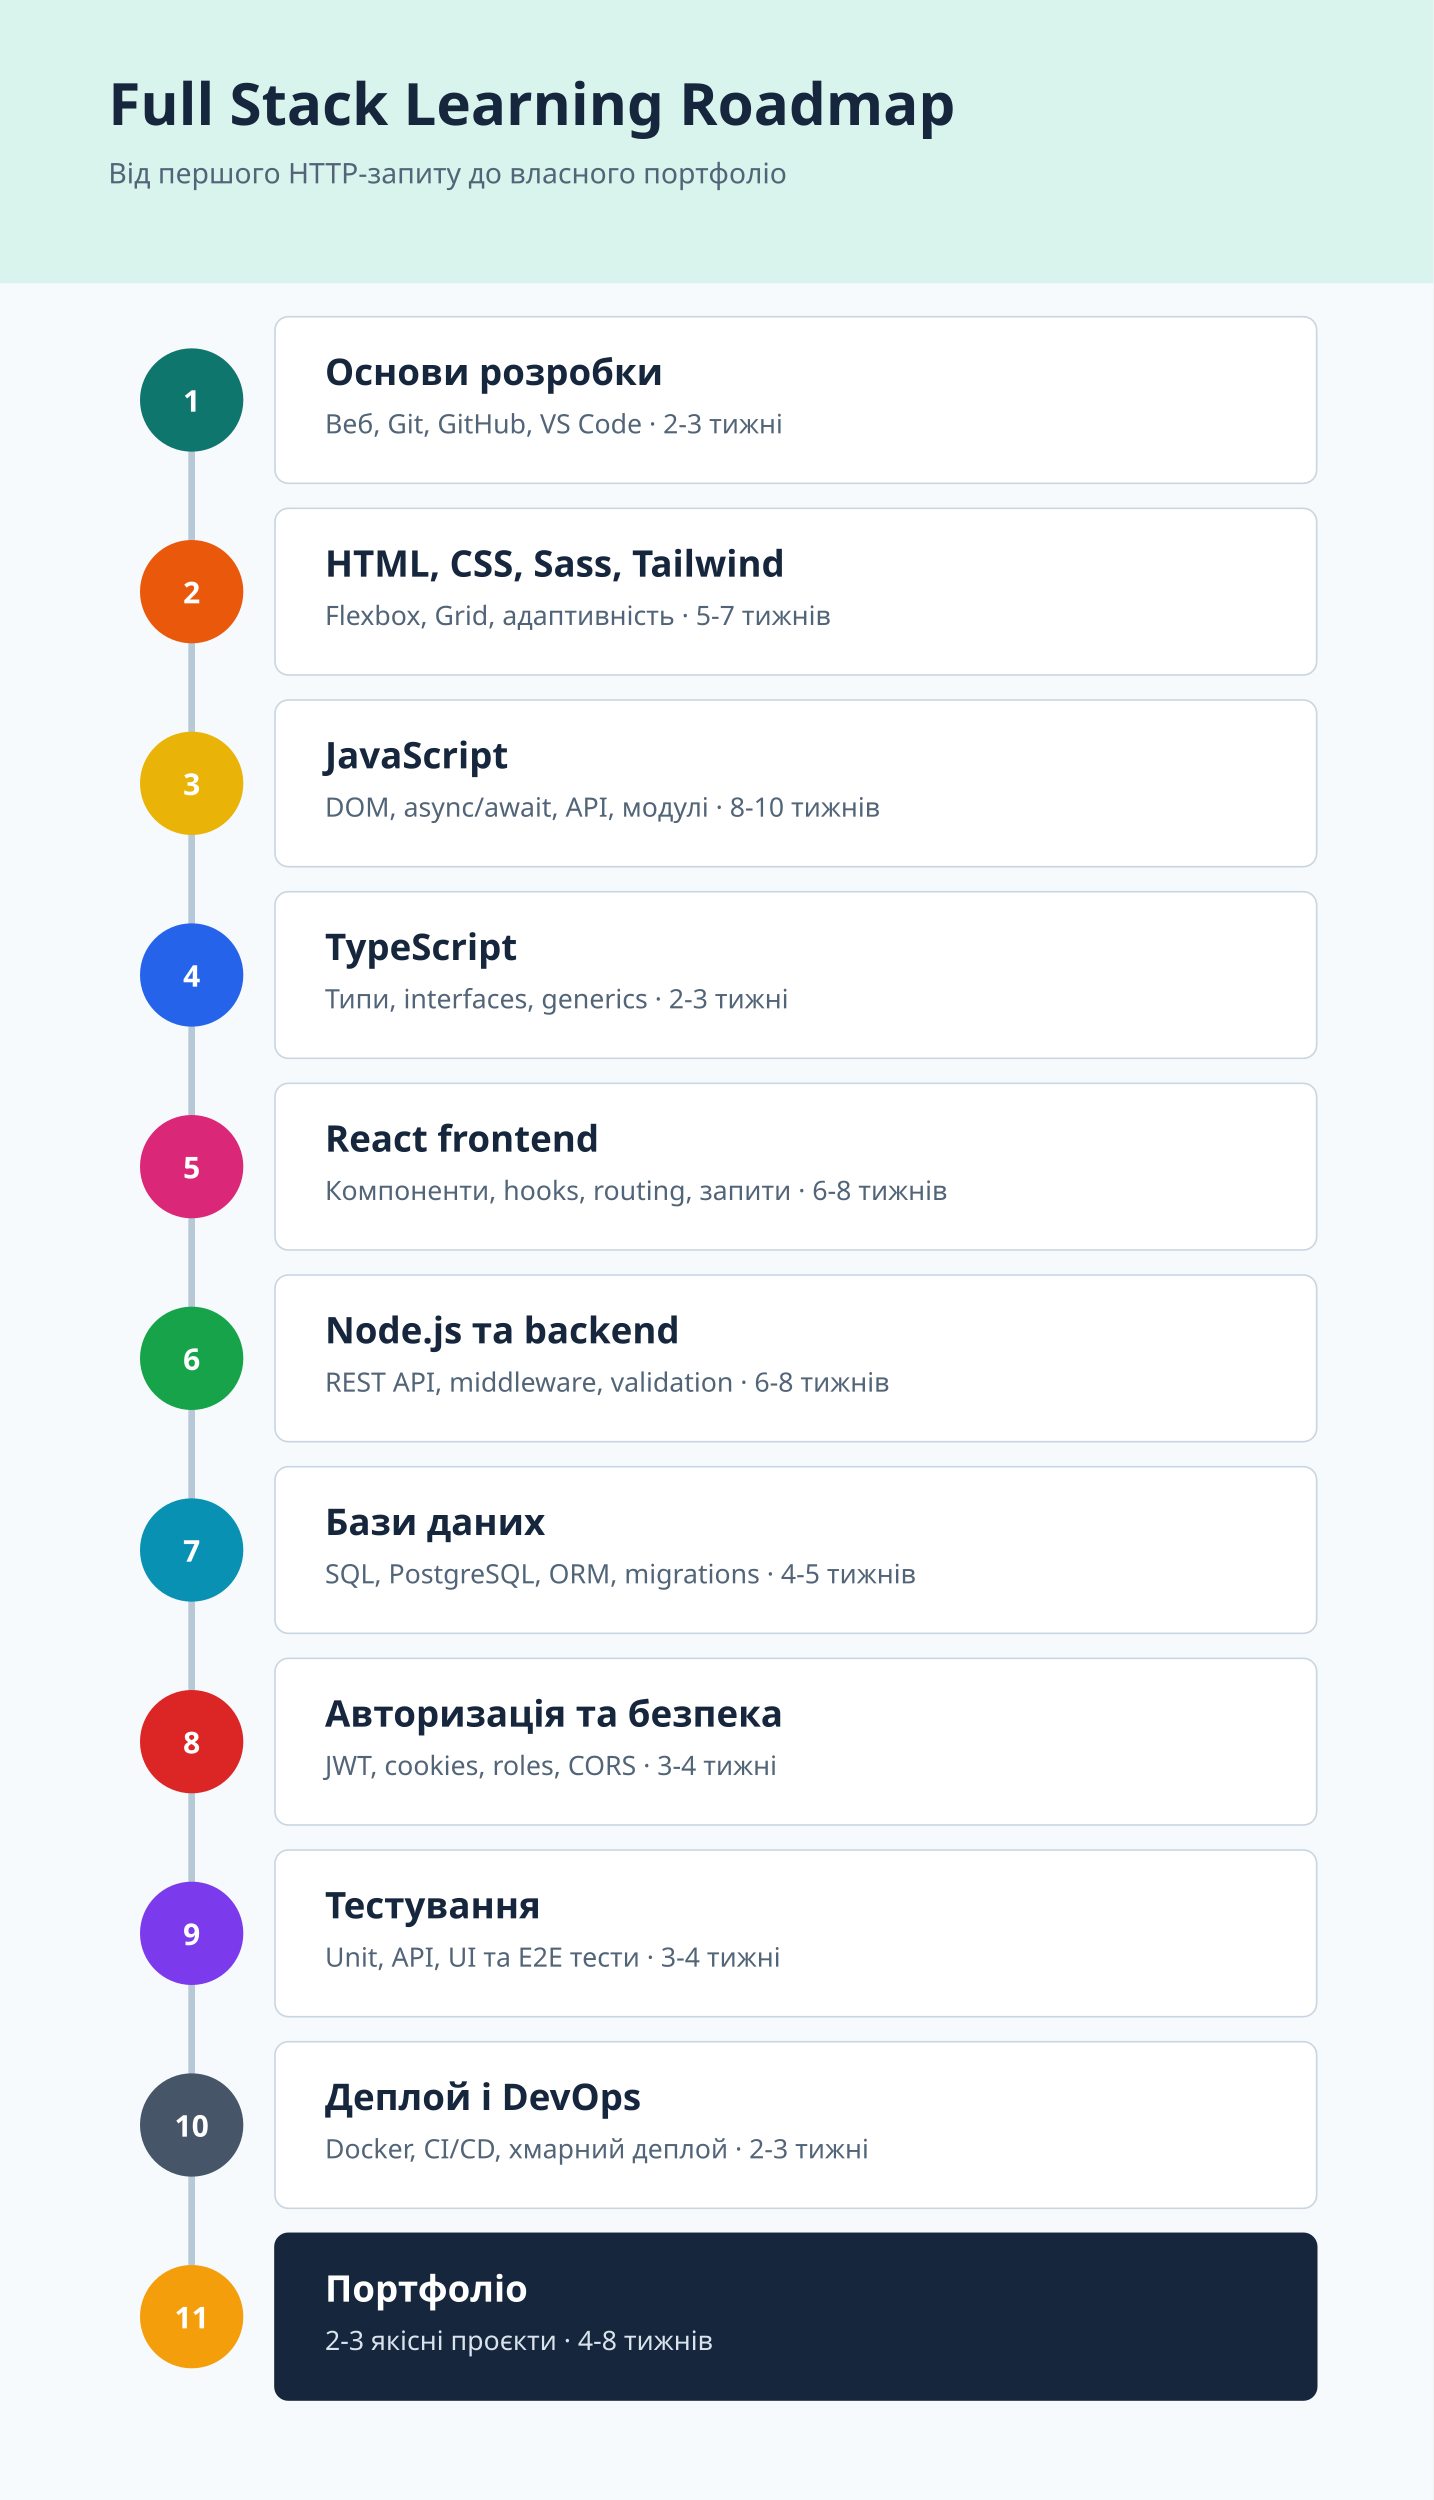
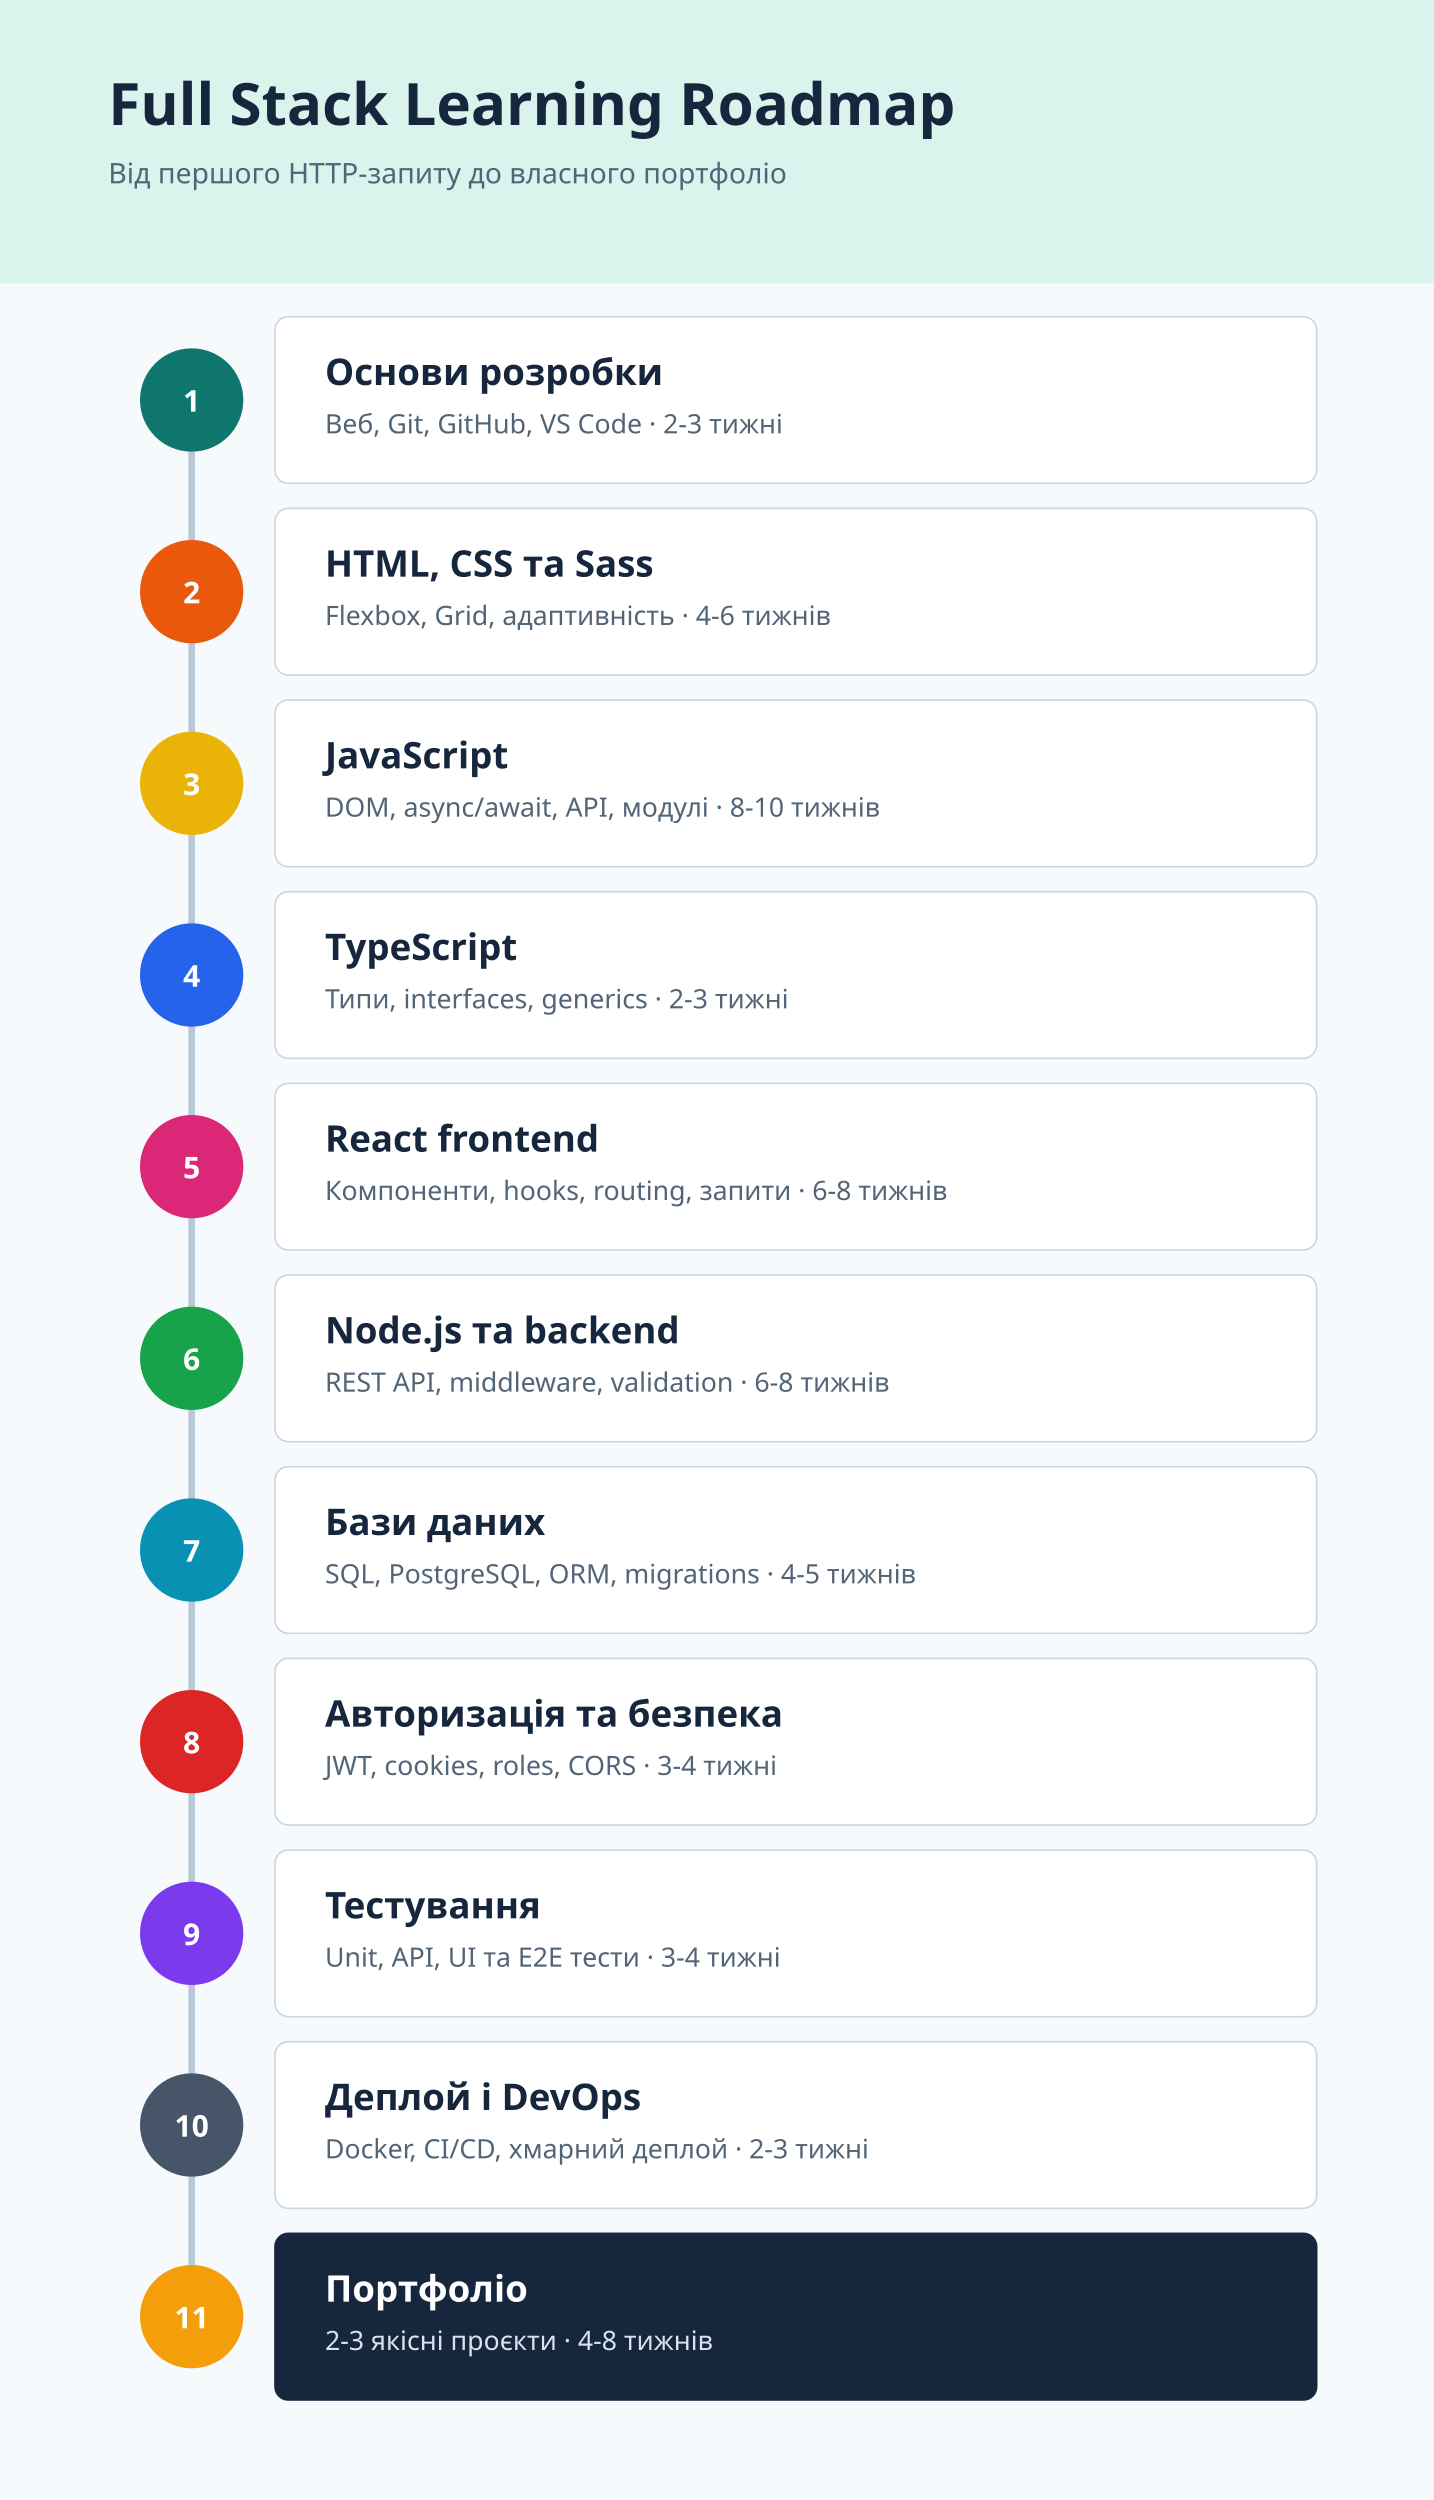
<svg xmlns="http://www.w3.org/2000/svg" xml:base="https://github.com/demiusdelph-developer/full-Stack-tgc/tree/main/assets/" width="860" height="1500" viewBox="0 0 860 1500" role="img" aria-labelledby="title desc">
  <style>
    .title { font: 700 35px sans-serif; fill: #16263d; }
    .subtitle { font: 400 17px sans-serif; fill: #526477; }
    .number { font: 700 18px sans-serif; fill: #ffffff; }
    .step { font: 700 22px sans-serif; fill: #16263d; }
    .detail { font: 400 16px sans-serif; fill: #526477; }
    .step-light { font: 700 22px sans-serif; fill: #ffffff; }
    .detail-light { font: 400 16px sans-serif; fill: #d9e3ed; }
    .line { stroke: #b7c8d7; stroke-width: 4; }
    g &gt; rect { fill: #ffffff; stroke: #c9d6e2; }
    g &gt; rect.final-card { fill: #16263d; stroke: #16263d; }
    @media (prefers-color-scheme: dark) {
      .canvas { fill: #101922; }
      .banner { fill: #123f42; }
      .title, .step { fill: #f1f5f9; }
      .subtitle, .detail { fill: #b7c8d7; }
      .line { stroke: #4a6176; }
      g &gt; rect { fill: #1d2a38; stroke: #41566a; }
      g &gt; rect.final-card { fill: #0f2437; stroke: #34536b; }
    }
  </style>
  <rect class="canvas" width="860" height="1500" fill="#f7fafc" />
  <rect class="banner" width="860" height="170" fill="#d9f3ed" />
  <text x="65" y="75" class="title">Full Stack Learning Roadmap</text>
  <text x="65" y="110" class="subtitle">Від першого HTTP-запиту до власного портфоліо</text>
  <line x1="115" y1="220" x2="115" y2="1360" class="line" />
  <a href="../01-development-foundations/" target="_top">
    <g transform="translate(65 190)">
      <circle cx="50" cy="50" r="31" fill="#0f766e" />
      <text x="50" y="57" text-anchor="middle" class="number">1</text>
      <rect x="100" width="625" height="100" rx="8" fill="#fff" stroke="#c9d6e2" />
      <text x="130" y="41" class="step">Основи розробки</text>
      <text x="130" y="70" class="detail">Веб, Git, GitHub, VS Code · 2-3 тижні</text>
    </g>
  </a>
  <a href="../02-html-css/" target="_top">
    <g transform="translate(65 305)">
      <circle cx="50" cy="50" r="31" fill="#ea580c" />
      <text x="50" y="57" text-anchor="middle" class="number">2</text>
      <rect x="100" width="625" height="100" rx="8" fill="#fff" stroke="#c9d6e2" />
-       <text x="130" y="41" class="step">HTML, CSS, Sass, Tailwind</text>
-       <text x="130" y="70" class="detail">Flexbox, Grid, адаптивність · 5-7 тижнів</text>
+       <text x="130" y="41" class="step">HTML, CSS та Sass</text>
+       <text x="130" y="70" class="detail">Flexbox, Grid, адаптивність · 4-6 тижнів</text>
    </g>
  </a>
  <a href="../03-javascript/" target="_top">
    <g transform="translate(65 420)">
      <circle cx="50" cy="50" r="31" fill="#eab308" />
      <text x="50" y="57" text-anchor="middle" class="number">3</text>
      <rect x="100" width="625" height="100" rx="8" fill="#fff" stroke="#c9d6e2" />
      <text x="130" y="41" class="step">JavaScript</text>
      <text x="130" y="70" class="detail">DOM, async/await, API, модулі · 8-10 тижнів</text>
    </g>
  </a>
  <a href="../04-typescript/" target="_top">
    <g transform="translate(65 535)">
      <circle cx="50" cy="50" r="31" fill="#2563eb" />
      <text x="50" y="57" text-anchor="middle" class="number">4</text>
      <rect x="100" width="625" height="100" rx="8" fill="#fff" stroke="#c9d6e2" />
      <text x="130" y="41" class="step">TypeScript</text>
      <text x="130" y="70" class="detail">Типи, interfaces, generics · 2-3 тижні</text>
    </g>
  </a>
  <a href="../05-react-frontend/" target="_top">
    <g transform="translate(65 650)">
      <circle cx="50" cy="50" r="31" fill="#db2777" />
      <text x="50" y="57" text-anchor="middle" class="number">5</text>
      <rect x="100" width="625" height="100" rx="8" fill="#fff" stroke="#c9d6e2" />
      <text x="130" y="41" class="step">React frontend</text>
      <text x="130" y="70" class="detail">Компоненти, hooks, routing, запити · 6-8 тижнів</text>
    </g>
  </a>
  <a href="../06-nodejs-backend/" target="_top">
    <g transform="translate(65 765)">
      <circle cx="50" cy="50" r="31" fill="#16a34a" />
      <text x="50" y="57" text-anchor="middle" class="number">6</text>
      <rect x="100" width="625" height="100" rx="8" fill="#fff" stroke="#c9d6e2" />
      <text x="130" y="41" class="step">Node.js та backend</text>
      <text x="130" y="70" class="detail">REST API, middleware, validation · 6-8 тижнів</text>
    </g>
  </a>
  <a href="../07-databases/" target="_top">
    <g transform="translate(65 880)">
      <circle cx="50" cy="50" r="31" fill="#0891b2" />
      <text x="50" y="57" text-anchor="middle" class="number">7</text>
      <rect x="100" width="625" height="100" rx="8" fill="#fff" stroke="#c9d6e2" />
      <text x="130" y="41" class="step">Бази даних</text>
      <text x="130" y="70" class="detail">SQL, PostgreSQL, ORM, migrations · 4-5 тижнів</text>
    </g>
  </a>
  <a href="../08-authentication-security/" target="_top">
    <g transform="translate(65 995)">
      <circle cx="50" cy="50" r="31" fill="#dc2626" />
      <text x="50" y="57" text-anchor="middle" class="number">8</text>
      <rect x="100" width="625" height="100" rx="8" fill="#fff" stroke="#c9d6e2" />
      <text x="130" y="41" class="step">Авторизація та безпека</text>
      <text x="130" y="70" class="detail">JWT, cookies, roles, CORS · 3-4 тижні</text>
    </g>
  </a>
  <a href="../09-testing/" target="_top">
    <g transform="translate(65 1110)">
      <circle cx="50" cy="50" r="31" fill="#7c3aed" />
      <text x="50" y="57" text-anchor="middle" class="number">9</text>
      <rect x="100" width="625" height="100" rx="8" fill="#fff" stroke="#c9d6e2" />
      <text x="130" y="41" class="step">Тестування</text>
      <text x="130" y="70" class="detail">Unit, API, UI та E2E тести · 3-4 тижні</text>
    </g>
  </a>
  <a href="../10-deployment-devops/" target="_top">
    <g transform="translate(65 1225)">
      <circle cx="50" cy="50" r="31" fill="#475569" />
      <text x="50" y="57" text-anchor="middle" class="number">10</text>
      <rect x="100" width="625" height="100" rx="8" fill="#fff" stroke="#c9d6e2" />
      <text x="130" y="41" class="step">Деплой і DevOps</text>
      <text x="130" y="70" class="detail">Docker, CI/CD, хмарний деплой · 2-3 тижні</text>
    </g>
  </a>
  <a href="../11-portfolio/" target="_top">
    <g transform="translate(65 1340)">
      <circle cx="50" cy="50" r="31" fill="#f59e0b" />
      <text x="50" y="57" text-anchor="middle" class="number">11</text>
      <rect class="final-card" x="100" width="625" height="100" rx="8" fill="#16263d" />
      <text x="130" y="41" class="step-light">Портфоліо</text>
      <text x="130" y="70" class="detail-light">2-3 якісні проєкти · 4-8 тижнів</text>
    </g>
  </a>
</svg>
